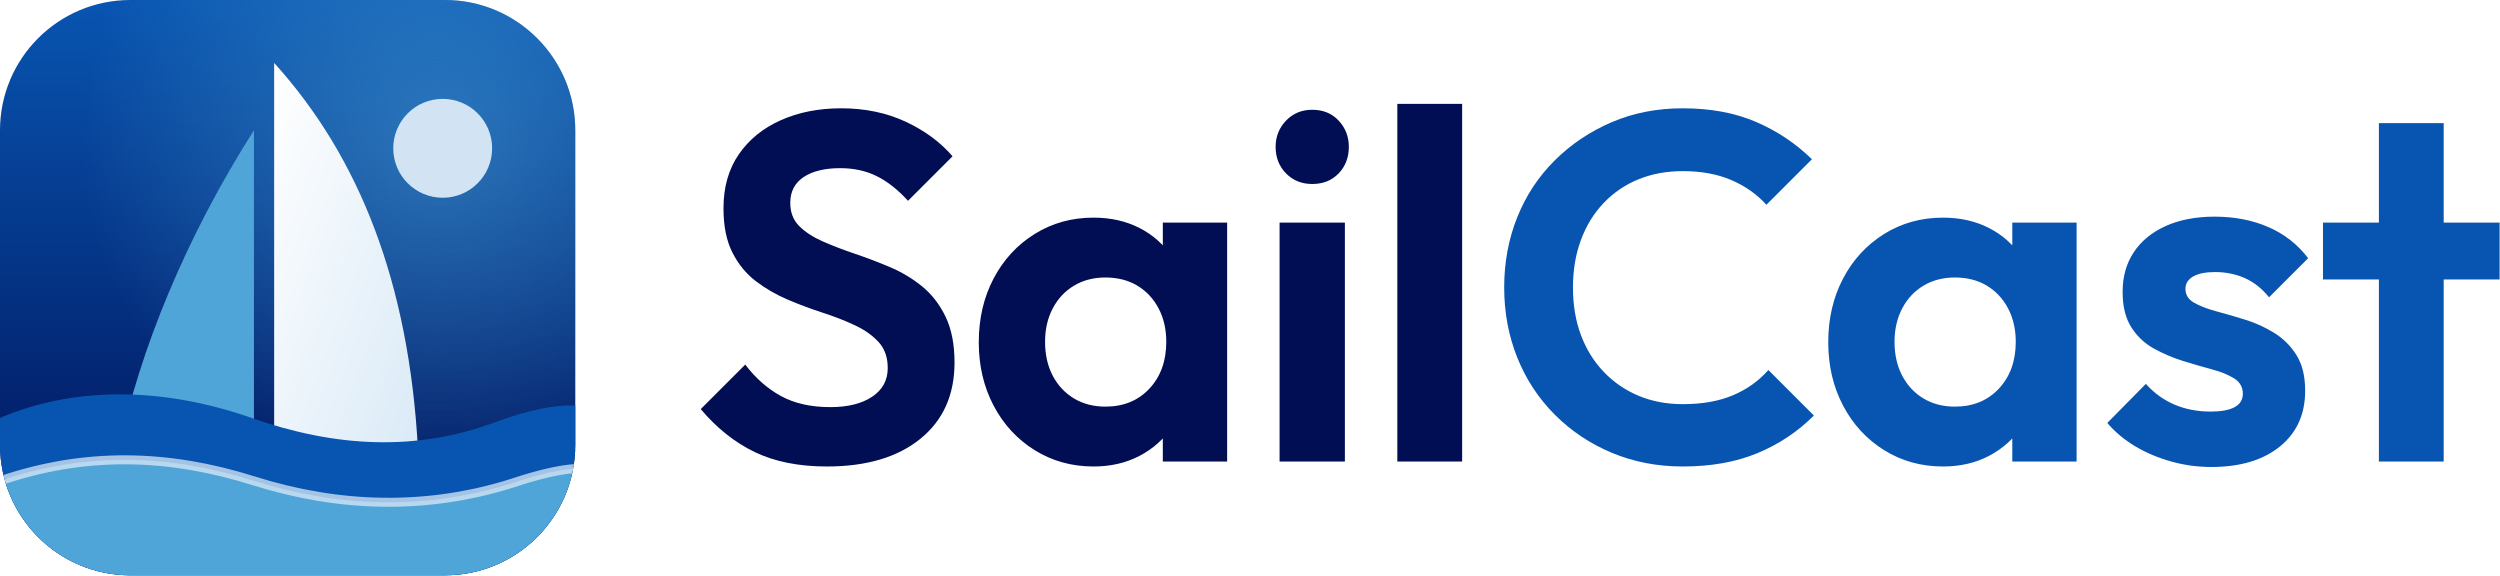
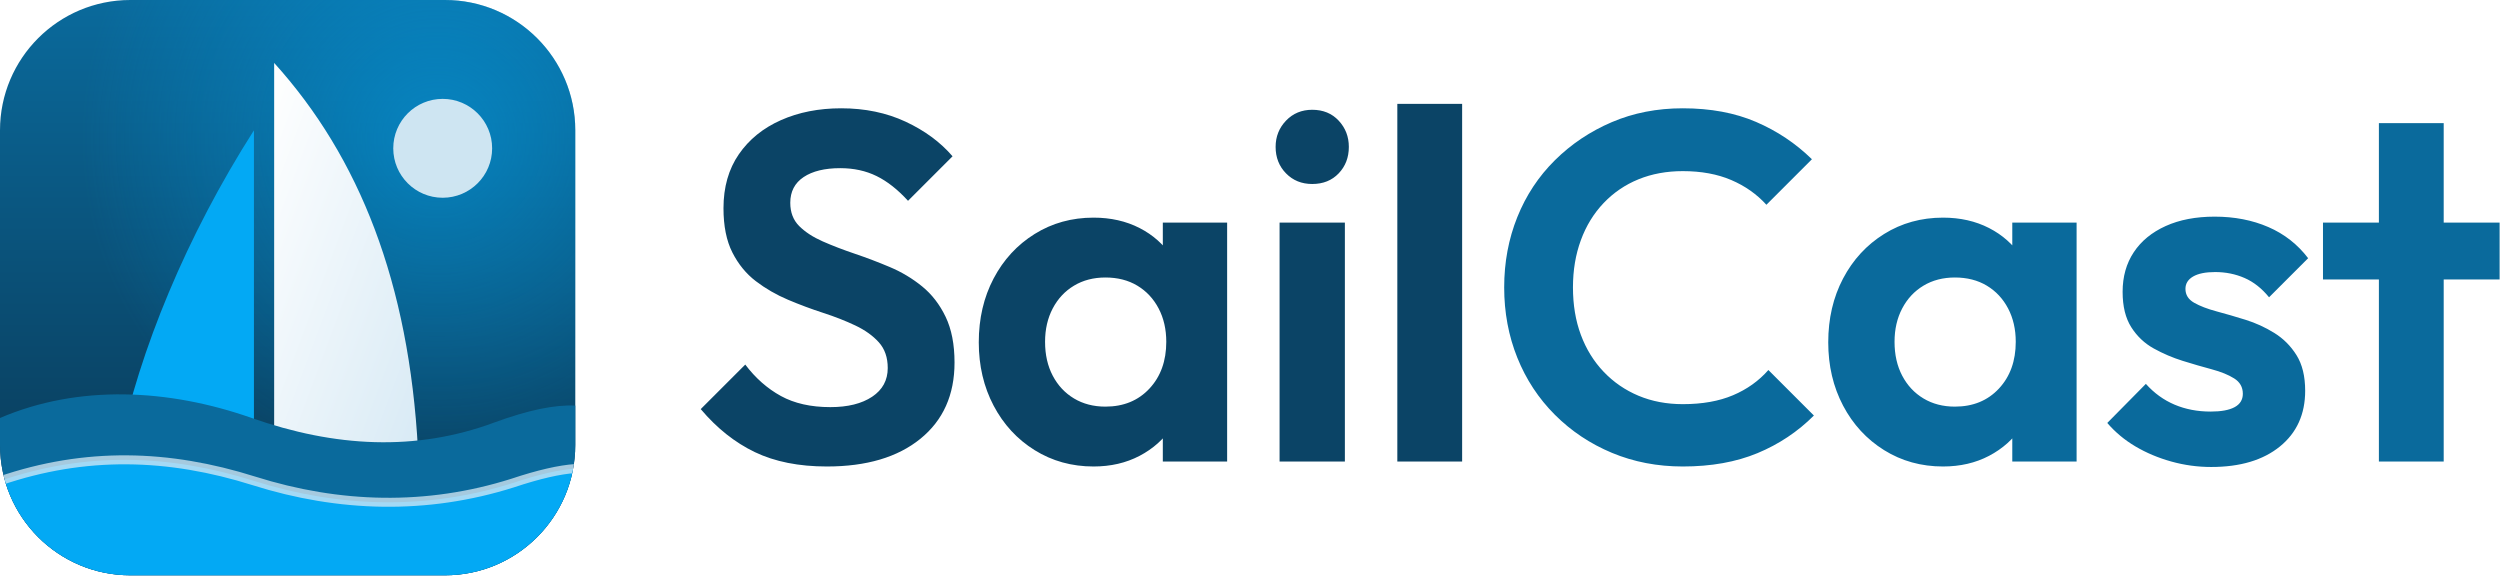
<svg xmlns="http://www.w3.org/2000/svg" viewBox="0 0 2225 512" width="2225" height="512">
  <defs>
    <linearGradient id="sc-bg" x1="0" y1="0" x2="0" y2="1">
-       <stop offset="0" stop-color="#0855b1" />
-       <stop offset="1" stop-color="#010e54" />
+       <stop offset="0" stop-color="#0a6a9c" />
+       <stop offset="1" stop-color="#0a344f" />
    </linearGradient>
    <radialGradient id="sc-glow" cx=".76" cy=".24" r=".62">
-       <stop offset="0" stop-color="#4fa5d8" stop-opacity=".5" />
-       <stop offset="1" stop-color="#4fa5d8" stop-opacity="0" />
+       <stop offset="0" stop-color="#03a9f4" stop-opacity=".5" />
+       <stop offset="1" stop-color="#03a9f4" stop-opacity="0" />
    </radialGradient>
    <linearGradient id="sc-main" x1="0" y1="0" x2="1" y2="1">
      <stop offset="0" stop-color="#ffffff" />
-       <stop offset="1" stop-color="#daeaf7" />
+       <stop offset="1" stop-color="#d8eaf5" />
    </linearGradient>
    <clipPath id="sc-clip">
      <rect width="512" height="512" rx="116" />
    </clipPath>
  </defs>
  <g clip-path="url(#sc-clip)">
    <rect width="512" height="512" fill="url(#sc-bg)" />
    <rect width="512" height="512" fill="url(#sc-glow)" />
-     <circle cx="394" cy="132" r="44" fill="#daeaf7" opacity=".95" />
-     <path d="M226 116 L226 400 L106 400 C124 312 166 210 226 116 Z" fill="#4fa5d8" />
+     <circle cx="394" cy="132" r="44" fill="#d8eaf5" opacity=".95" />
+     <path d="M226 116 L226 400 L106 400 C124 312 166 210 226 116 Z" fill="#03a9f4" />
    <path d="M244 56 C320 140 364 252 372 400 L244 400 Z" fill="url(#sc-main)" />
-     <path d="M0 372 C70 342 150 346 224 372 C298 398 370 402 440 376 C470 365 494 360 512 361 L512 512 L0 512 Z" fill="#0855b1" />
-     <path d="M0 428 C76 402 150 404 226 428 C302 452 380 454 456 430 C480 422 498 418 512 417 L512 512 L0 512 Z" fill="#4fa5d8" />
-     <path d="M0 428 C76 402 150 404 226 428 C302 452 380 454 456 430 C480 422 498 418 512 417" fill="none" stroke="#daeaf7" stroke-width="8" stroke-linecap="round" opacity=".75" />
+     <path d="M0 372 C70 342 150 346 224 372 C298 398 370 402 440 376 C470 365 494 360 512 361 L512 512 L0 512 Z" fill="#0a6a9c" />
+     <path d="M0 428 C76 402 150 404 226 428 C302 452 380 454 456 430 C480 422 498 418 512 417 L512 512 L0 512 Z" fill="#03a9f4" />
+     <path d="M0 428 C76 402 150 404 226 428 C302 452 380 454 456 430 C480 422 498 418 512 417" fill="none" stroke="#d8eaf5" stroke-width="8" stroke-linecap="round" opacity=".75" />
  </g>
-   <path d="M735.928 415.176Q698.501 415.176 671.862 402.406Q645.222 389.637 623.647 364.099L663.276 324.47Q676.925 342.523 694.979 352.43Q713.032 362.337 739.011 362.337Q762.348 362.337 776.218 353.091Q790.088 343.844 790.088 327.552Q790.088 313.462 782.162 304.655Q774.236 295.849 761.247 289.684Q748.257 283.52 732.626 278.456Q716.995 273.393 701.363 266.788Q685.732 260.183 672.742 250.276Q659.753 240.369 651.827 224.737Q643.901 209.106 643.901 185.329Q643.901 157.148 657.551 137.334Q671.201 117.519 694.979 106.952Q718.756 96.384 748.698 96.384Q780.401 96.384 805.939 108.273Q831.478 120.161 847.77 139.095L808.141 178.724Q794.491 163.753 780.18 156.708Q765.87 149.663 747.817 149.663Q727.122 149.663 715.233 157.588Q703.345 165.514 703.345 180.485Q703.345 193.254 711.27 201.18Q719.196 209.106 732.186 214.83Q745.175 220.554 760.806 225.838Q776.438 231.122 792.069 237.727Q807.7 244.332 820.69 254.899Q833.679 265.467 841.605 281.979Q849.531 298.491 849.531 322.708Q849.531 365.86 819.149 390.518Q788.767 415.176 735.928 415.176ZM973.261 415.176Q944.2 415.176 920.863 400.645Q897.526 386.115 884.316 361.016Q871.107 335.918 871.107 304.655Q871.107 272.952 884.316 247.854Q897.526 222.756 920.863 208.225Q944.2 193.695 973.261 193.695Q996.157 193.695 1014.211 202.941Q1032.264 212.188 1043.052 228.7Q1053.839 245.212 1054.72 265.907V342.523Q1053.839 363.658 1043.052 379.95Q1032.264 396.242 1014.211 405.709Q996.157 415.176 973.261 415.176ZM983.828 361.897Q1008.046 361.897 1023.017 345.825Q1037.988 329.754 1037.988 304.215Q1037.988 287.483 1031.163 274.493Q1024.338 261.504 1012.229 254.239Q1000.12 246.973 983.828 246.973Q967.977 246.973 955.868 254.239Q943.759 261.504 936.934 274.493Q930.109 287.483 930.109 304.215Q930.109 321.388 936.934 334.377Q943.759 347.366 955.868 354.632Q967.977 361.897 983.828 361.897ZM1034.906 410.772V353.531L1044.152 301.573L1034.906 250.496V198.098H1092.147V410.772ZM1138.821 410.772V198.098H1196.943V410.772ZM1167.882 163.753Q1153.792 163.753 1144.545 154.286Q1135.299 144.819 1135.299 130.729Q1135.299 117.079 1144.545 107.392Q1153.792 97.705 1167.882 97.705Q1182.413 97.705 1191.439 107.392Q1200.466 117.079 1200.466 130.729Q1200.466 144.819 1191.439 154.286Q1182.413 163.753 1167.882 163.753ZM1243.617 410.772V92.421H1301.299V410.772Z" fill="#010e54" />
-   <path d="M1497.682 415.176Q1463.777 415.176 1434.716 403.067Q1405.655 390.958 1383.859 369.162Q1362.063 347.366 1350.395 318.305Q1338.726 289.244 1338.726 255.78Q1338.726 222.316 1350.395 193.254Q1362.063 164.193 1383.859 142.618Q1405.655 121.042 1434.496 108.713Q1463.337 96.384 1497.682 96.384Q1534.669 96.384 1562.849 108.493Q1591.03 120.602 1612.605 141.737L1572.096 182.246Q1559.327 168.156 1540.833 160.23Q1522.34 152.305 1497.682 152.305Q1476.106 152.305 1458.273 159.57Q1440.44 166.835 1427.231 180.705Q1414.021 194.575 1406.976 213.729Q1399.931 232.883 1399.931 255.78Q1399.931 279.117 1406.976 298.051Q1414.021 316.984 1427.231 330.854Q1440.44 344.724 1458.273 352.21Q1476.106 359.695 1497.682 359.695Q1523.661 359.695 1542.374 351.77Q1561.088 343.844 1573.857 329.313L1614.367 369.823Q1592.791 391.398 1564.17 403.287Q1535.549 415.176 1497.682 415.176ZM1729.29 415.176Q1700.229 415.176 1676.892 400.645Q1653.555 386.115 1640.346 361.016Q1627.136 335.918 1627.136 304.655Q1627.136 272.952 1640.346 247.854Q1653.555 222.756 1676.892 208.225Q1700.229 193.695 1729.29 193.695Q1752.187 193.695 1770.24 202.941Q1788.293 212.188 1799.081 228.7Q1809.869 245.212 1810.749 265.907V342.523Q1809.869 363.658 1799.081 379.95Q1788.293 396.242 1770.24 405.709Q1752.187 415.176 1729.29 415.176ZM1739.858 361.897Q1764.076 361.897 1779.046 345.825Q1794.017 329.754 1794.017 304.215Q1794.017 287.483 1787.192 274.493Q1780.367 261.504 1768.259 254.239Q1756.15 246.973 1739.858 246.973Q1724.006 246.973 1711.898 254.239Q1699.789 261.504 1692.964 274.493Q1686.139 287.483 1686.139 304.215Q1686.139 321.388 1692.964 334.377Q1699.789 347.366 1711.898 354.632Q1724.006 361.897 1739.858 361.897ZM1790.935 410.772V353.531L1800.182 301.573L1790.935 250.496V198.098H1848.177V410.772ZM1967.944 415.616Q1949.891 415.616 1932.498 410.772Q1915.105 405.929 1900.575 397.343Q1886.044 388.756 1875.476 376.428L1909.821 341.642Q1920.829 353.971 1935.36 360.136Q1949.891 366.3 1967.503 366.3Q1981.594 366.3 1988.859 362.337Q1996.124 358.374 1996.124 350.449Q1996.124 341.642 1988.419 336.799Q1980.713 331.955 1968.384 328.653Q1956.055 325.35 1942.625 321.167Q1929.196 316.984 1916.867 310.159Q1904.538 303.334 1896.832 291.226Q1889.126 279.117 1889.126 259.743Q1889.126 239.488 1899.034 224.517Q1908.941 209.546 1927.434 201.18Q1945.928 192.814 1971.026 192.814Q1997.445 192.814 2018.801 202.061Q2040.156 211.308 2054.246 229.801L2019.461 264.586Q2009.774 252.698 1997.665 247.414Q1985.556 242.13 1971.466 242.13Q1958.697 242.13 1951.872 246.093Q1945.047 250.056 1945.047 257.101Q1945.047 265.027 1952.753 269.43Q1960.458 273.833 1972.787 277.135Q1985.116 280.438 1998.546 284.621Q2011.976 288.804 2024.084 296.289Q2036.193 303.775 2043.899 316.104Q2051.604 328.433 2051.604 347.807Q2051.604 379.069 2029.148 397.343Q2006.692 415.616 1967.944 415.616ZM2117.212 410.772V109.594H2174.894V410.772ZM2067.456 248.735V198.098H2224.65V248.735Z" fill="#0855b1" />
+   <path d="M735.928 415.176Q698.501 415.176 671.862 402.406Q645.222 389.637 623.647 364.099L663.276 324.47Q676.925 342.523 694.979 352.43Q713.032 362.337 739.011 362.337Q762.348 362.337 776.218 353.091Q790.088 343.844 790.088 327.552Q790.088 313.462 782.162 304.655Q774.236 295.849 761.247 289.684Q748.257 283.52 732.626 278.456Q716.995 273.393 701.363 266.788Q685.732 260.183 672.742 250.276Q659.753 240.369 651.827 224.737Q643.901 209.106 643.901 185.329Q643.901 157.148 657.551 137.334Q671.201 117.519 694.979 106.952Q718.756 96.384 748.698 96.384Q780.401 96.384 805.939 108.273Q831.478 120.161 847.77 139.095L808.141 178.724Q794.491 163.753 780.18 156.708Q765.87 149.663 747.817 149.663Q727.122 149.663 715.233 157.588Q703.345 165.514 703.345 180.485Q703.345 193.254 711.27 201.18Q719.196 209.106 732.186 214.83Q745.175 220.554 760.806 225.838Q776.438 231.122 792.069 237.727Q807.7 244.332 820.69 254.899Q833.679 265.467 841.605 281.979Q849.531 298.491 849.531 322.708Q849.531 365.86 819.149 390.518Q788.767 415.176 735.928 415.176ZM973.261 415.176Q944.2 415.176 920.863 400.645Q897.526 386.115 884.316 361.016Q871.107 335.918 871.107 304.655Q871.107 272.952 884.316 247.854Q897.526 222.756 920.863 208.225Q944.2 193.695 973.261 193.695Q996.157 193.695 1014.211 202.941Q1032.264 212.188 1043.052 228.7Q1053.839 245.212 1054.72 265.907V342.523Q1053.839 363.658 1043.052 379.95Q1032.264 396.242 1014.211 405.709Q996.157 415.176 973.261 415.176ZM983.828 361.897Q1008.046 361.897 1023.017 345.825Q1037.988 329.754 1037.988 304.215Q1037.988 287.483 1031.163 274.493Q1024.338 261.504 1012.229 254.239Q1000.12 246.973 983.828 246.973Q967.977 246.973 955.868 254.239Q943.759 261.504 936.934 274.493Q930.109 287.483 930.109 304.215Q930.109 321.388 936.934 334.377Q943.759 347.366 955.868 354.632Q967.977 361.897 983.828 361.897ZM1034.906 410.772V353.531L1044.152 301.573L1034.906 250.496V198.098H1092.147V410.772ZM1138.821 410.772V198.098H1196.943V410.772ZM1167.882 163.753Q1153.792 163.753 1144.545 154.286Q1135.299 144.819 1135.299 130.729Q1135.299 117.079 1144.545 107.392Q1153.792 97.705 1167.882 97.705Q1182.413 97.705 1191.439 107.392Q1200.466 117.079 1200.466 130.729Q1200.466 144.819 1191.439 154.286Q1182.413 163.753 1167.882 163.753ZM1243.617 410.772V92.421H1301.299V410.772Z" fill="#0b4466" />
+   <path d="M1497.682 415.176Q1463.777 415.176 1434.716 403.067Q1405.655 390.958 1383.859 369.162Q1362.063 347.366 1350.395 318.305Q1338.726 289.244 1338.726 255.78Q1338.726 222.316 1350.395 193.254Q1362.063 164.193 1383.859 142.618Q1405.655 121.042 1434.496 108.713Q1463.337 96.384 1497.682 96.384Q1534.669 96.384 1562.849 108.493Q1591.03 120.602 1612.605 141.737L1572.096 182.246Q1559.327 168.156 1540.833 160.23Q1522.34 152.305 1497.682 152.305Q1476.106 152.305 1458.273 159.57Q1440.44 166.835 1427.231 180.705Q1414.021 194.575 1406.976 213.729Q1399.931 232.883 1399.931 255.78Q1399.931 279.117 1406.976 298.051Q1414.021 316.984 1427.231 330.854Q1440.44 344.724 1458.273 352.21Q1476.106 359.695 1497.682 359.695Q1523.661 359.695 1542.374 351.77Q1561.088 343.844 1573.857 329.313L1614.367 369.823Q1592.791 391.398 1564.17 403.287Q1535.549 415.176 1497.682 415.176ZM1729.29 415.176Q1700.229 415.176 1676.892 400.645Q1653.555 386.115 1640.346 361.016Q1627.136 335.918 1627.136 304.655Q1627.136 272.952 1640.346 247.854Q1653.555 222.756 1676.892 208.225Q1700.229 193.695 1729.29 193.695Q1752.187 193.695 1770.24 202.941Q1788.293 212.188 1799.081 228.7Q1809.869 245.212 1810.749 265.907V342.523Q1809.869 363.658 1799.081 379.95Q1788.293 396.242 1770.24 405.709Q1752.187 415.176 1729.29 415.176ZM1739.858 361.897Q1764.076 361.897 1779.046 345.825Q1794.017 329.754 1794.017 304.215Q1794.017 287.483 1787.192 274.493Q1780.367 261.504 1768.259 254.239Q1756.15 246.973 1739.858 246.973Q1724.006 246.973 1711.898 254.239Q1699.789 261.504 1692.964 274.493Q1686.139 287.483 1686.139 304.215Q1686.139 321.388 1692.964 334.377Q1699.789 347.366 1711.898 354.632Q1724.006 361.897 1739.858 361.897ZM1790.935 410.772V353.531L1800.182 301.573L1790.935 250.496V198.098H1848.177V410.772ZM1967.944 415.616Q1949.891 415.616 1932.498 410.772Q1915.105 405.929 1900.575 397.343Q1886.044 388.756 1875.476 376.428L1909.821 341.642Q1920.829 353.971 1935.36 360.136Q1949.891 366.3 1967.503 366.3Q1981.594 366.3 1988.859 362.337Q1996.124 358.374 1996.124 350.449Q1996.124 341.642 1988.419 336.799Q1980.713 331.955 1968.384 328.653Q1956.055 325.35 1942.625 321.167Q1929.196 316.984 1916.867 310.159Q1904.538 303.334 1896.832 291.226Q1889.126 279.117 1889.126 259.743Q1889.126 239.488 1899.034 224.517Q1908.941 209.546 1927.434 201.18Q1945.928 192.814 1971.026 192.814Q1997.445 192.814 2018.801 202.061Q2040.156 211.308 2054.246 229.801L2019.461 264.586Q2009.774 252.698 1997.665 247.414Q1985.556 242.13 1971.466 242.13Q1958.697 242.13 1951.872 246.093Q1945.047 250.056 1945.047 257.101Q1945.047 265.027 1952.753 269.43Q1960.458 273.833 1972.787 277.135Q1985.116 280.438 1998.546 284.621Q2011.976 288.804 2024.084 296.289Q2036.193 303.775 2043.899 316.104Q2051.604 328.433 2051.604 347.807Q2051.604 379.069 2029.148 397.343Q2006.692 415.616 1967.944 415.616ZM2117.212 410.772V109.594H2174.894V410.772ZM2067.456 248.735V198.098H2224.65V248.735Z" fill="#0a6a9c" />
</svg>
